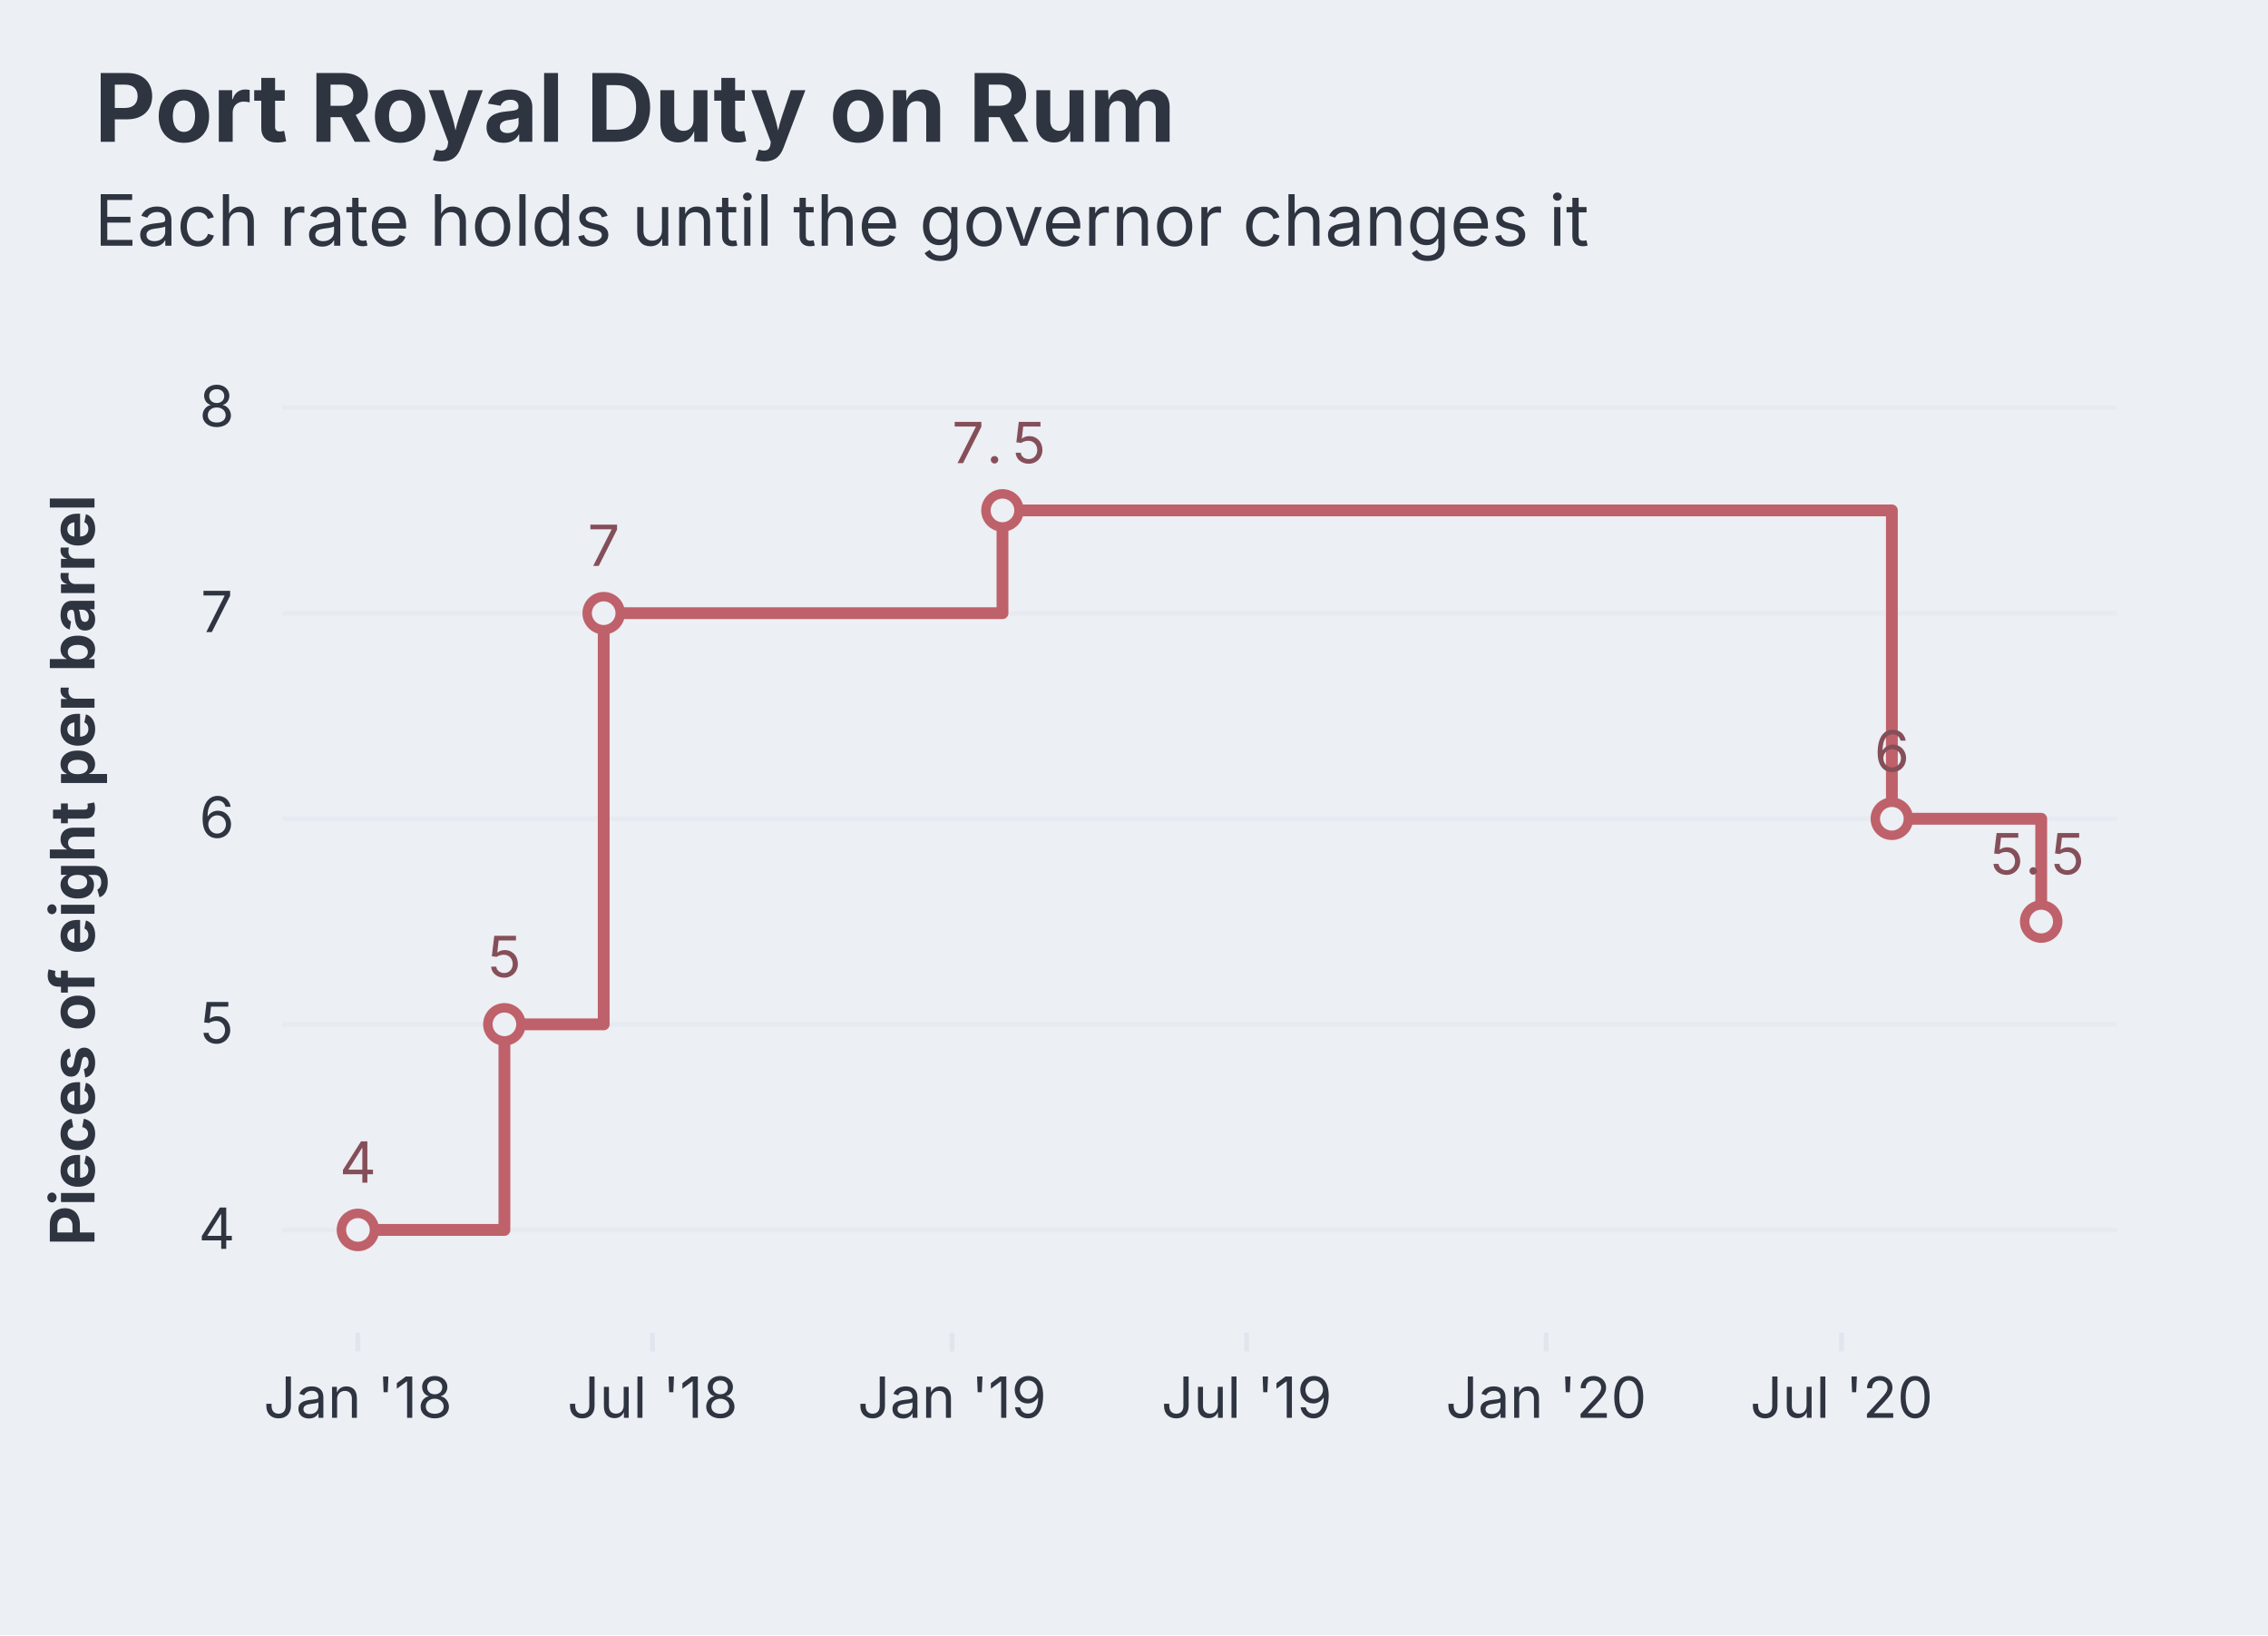
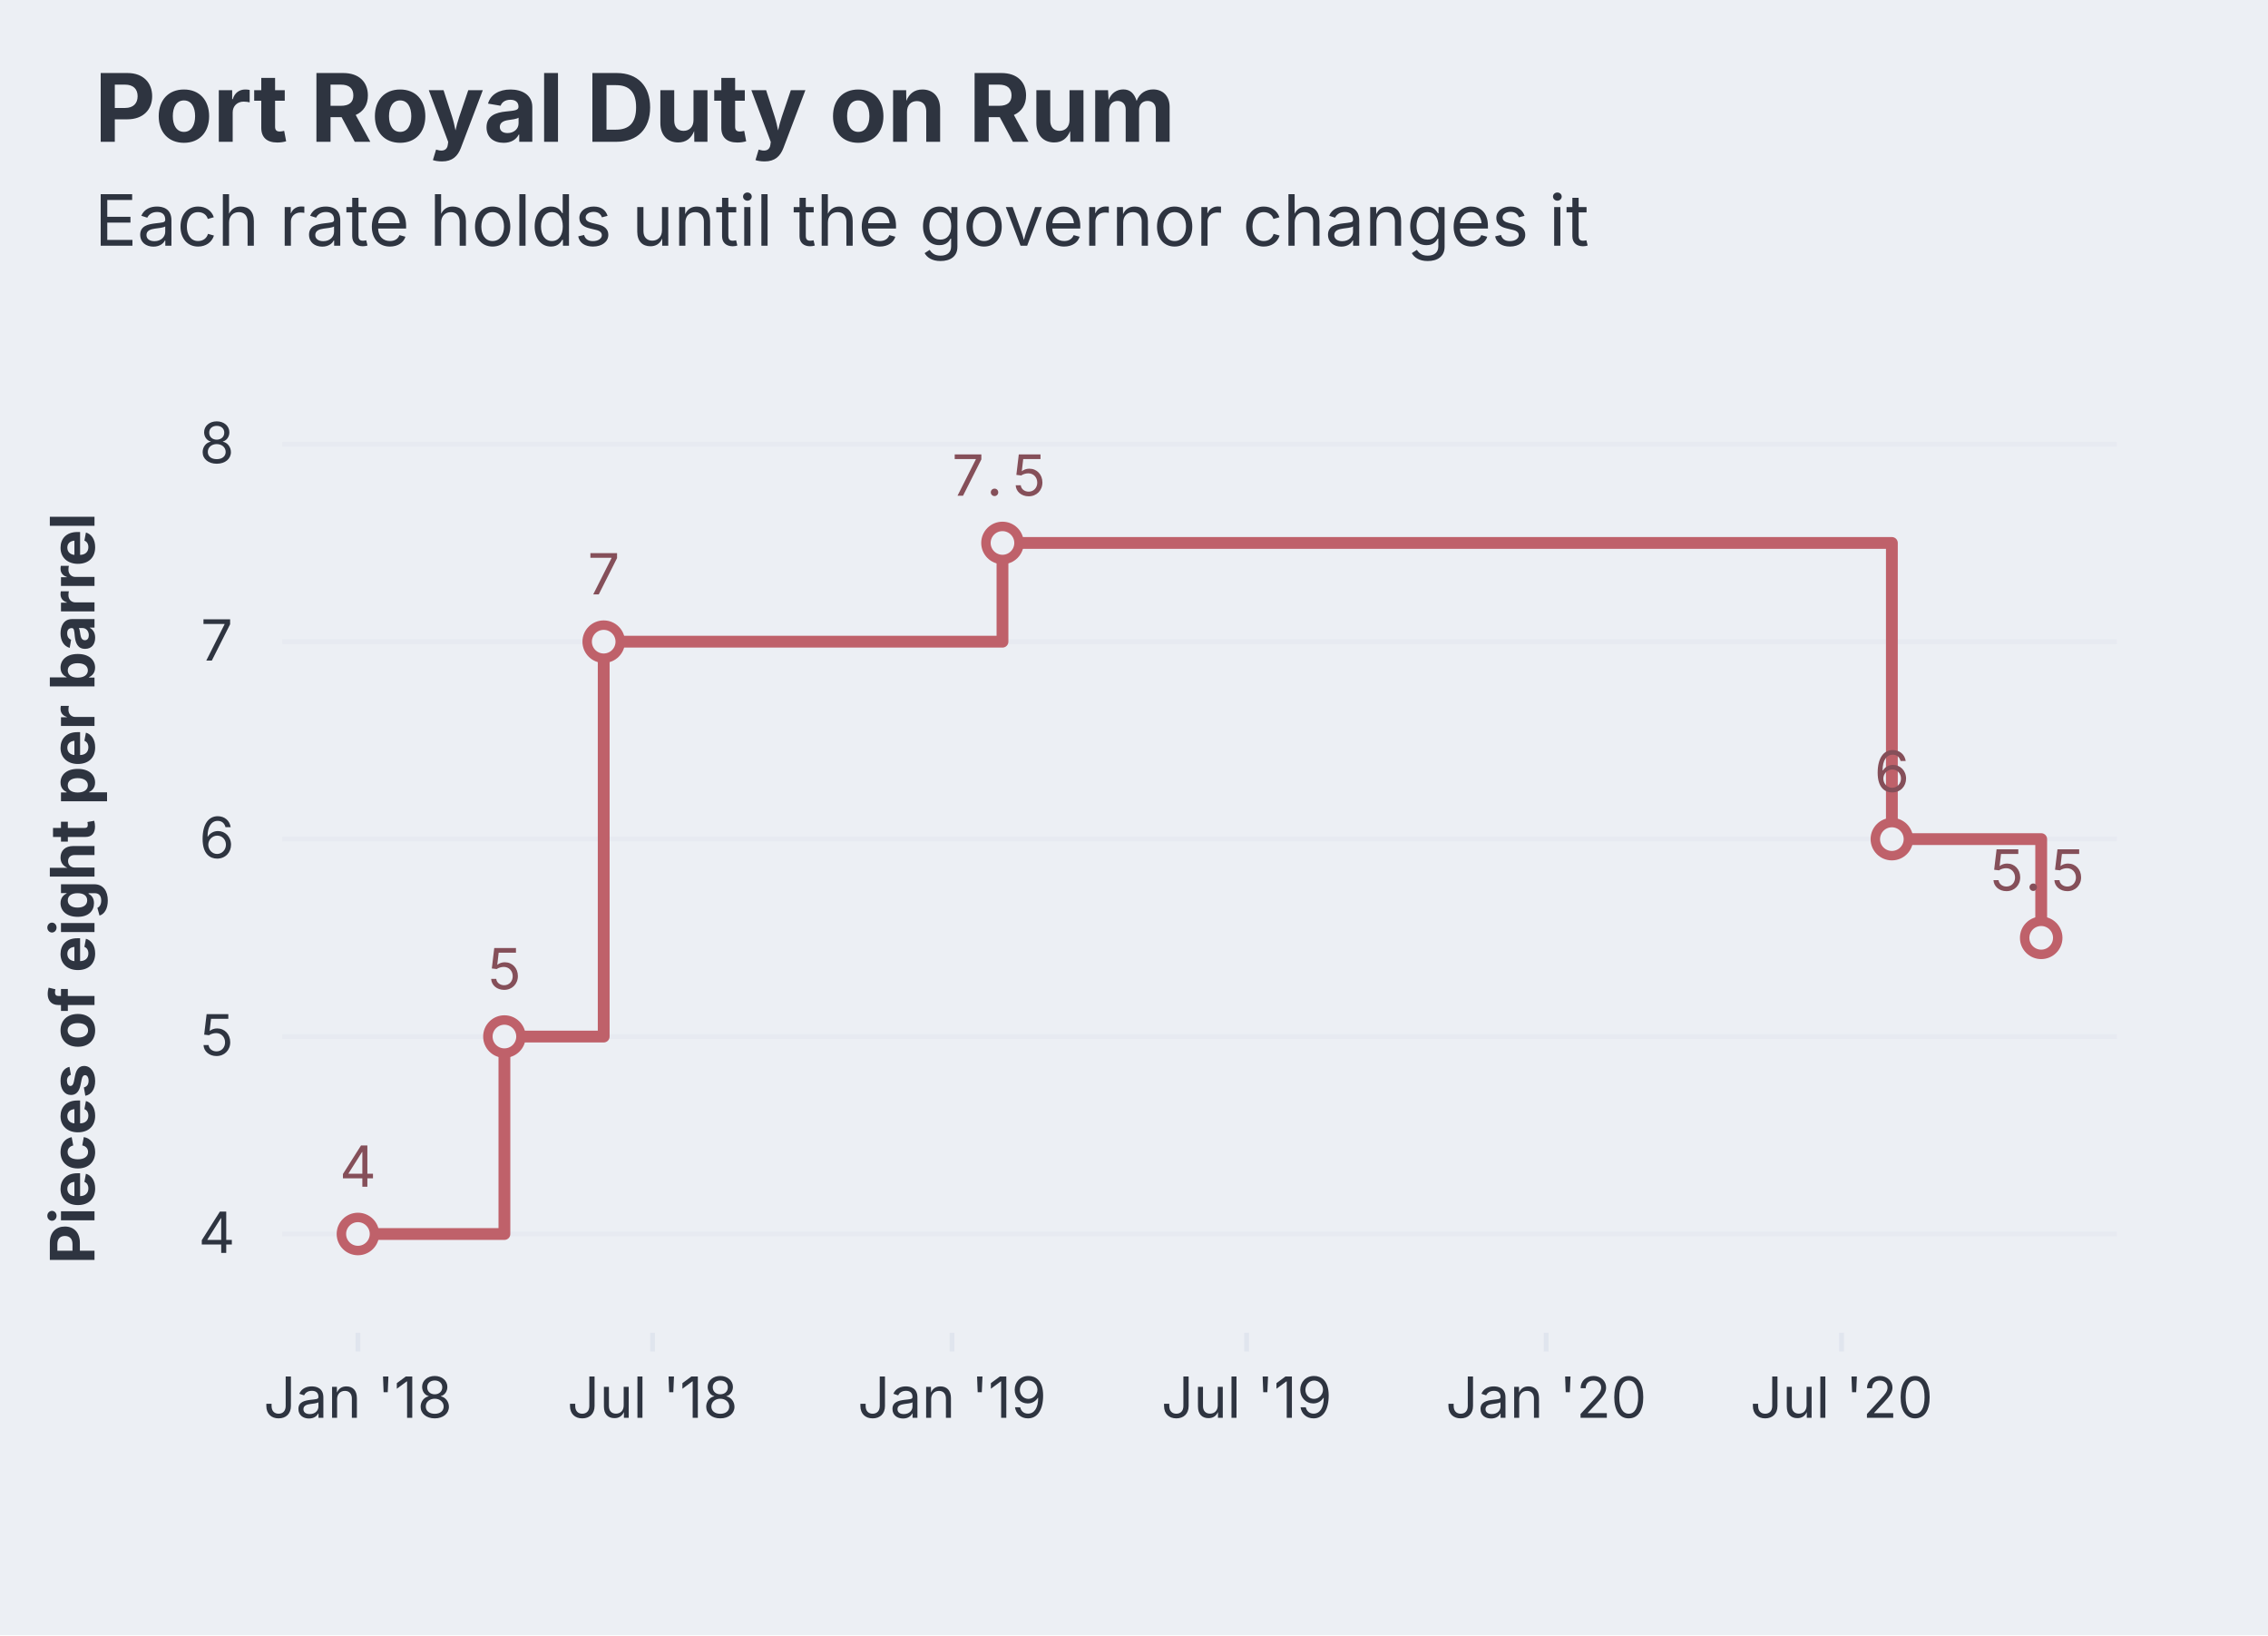
<svg xmlns="http://www.w3.org/2000/svg" aria-describedby="dgmo-desc-8d8b456b" role="img" aria-label="Port Royal Duty on Rum — Line diagram" width="480" height="346" viewBox="0 0 480 346" style="background: rgb(236, 239, 244); font-family: Inter, system-ui, Avenir, Helvetica, Arial, sans-serif;">
  <style>@media (hover:hover){svg:has(g.dgmo-series:hover) g.dgmo-series:not(:hover){opacity:0.4}}</style>
  <rect class="dgmo-canvas-bg" x="0" y="0" width="480" height="346" fill="#eceff4" />
  <text class="chart-title" x="20" y="30" text-anchor="start" fill="#2e3440" font-size="20" font-weight="bold" style="cursor: default;" data-line-number="1">Port Royal Duty on Rum</text>
  <g class="chart-frame-body" transform="translate(0,26)">
-     <line x1="59.752" x2="448" y1="234.25" y2="234.25" stroke="#d8dee9" stroke-opacity="0.25" />
-     <text class="dgmo-tick" x="45.876" y="238.25" text-anchor="middle" fill="#2e3440" font-size="12" font-family="Inter, system-ui, Avenir, Helvetica, Arial, sans-serif">
+     <line x1="59.752" x2="448" y1="235.111" y2="235.111" stroke="#d8dee9" stroke-opacity="0.25" />
+     <text class="dgmo-tick" x="45.876" y="239.111" text-anchor="middle" fill="#2e3440" font-size="12" font-family="Inter, system-ui, Avenir, Helvetica, Arial, sans-serif">
      <tspan x="45.88">4</tspan>
    </text>
-     <line x1="59.752" x2="448" y1="190.75" y2="190.75" stroke="#d8dee9" stroke-opacity="0.25" />
-     <text class="dgmo-tick" x="45.876" y="194.75" text-anchor="middle" fill="#2e3440" font-size="12" font-family="Inter, system-ui, Avenir, Helvetica, Arial, sans-serif">
+     <line x1="59.752" x2="448" y1="193.333" y2="193.333" stroke="#d8dee9" stroke-opacity="0.25" />
+     <text class="dgmo-tick" x="45.876" y="197.333" text-anchor="middle" fill="#2e3440" font-size="12" font-family="Inter, system-ui, Avenir, Helvetica, Arial, sans-serif">
      <tspan x="45.88">5</tspan>
    </text>
-     <line x1="59.752" x2="448" y1="147.25" y2="147.25" stroke="#d8dee9" stroke-opacity="0.25" />
-     <text class="dgmo-tick" x="45.876" y="151.25" text-anchor="middle" fill="#2e3440" font-size="12" font-family="Inter, system-ui, Avenir, Helvetica, Arial, sans-serif">
+     <line x1="59.752" x2="448" y1="151.556" y2="151.556" stroke="#d8dee9" stroke-opacity="0.25" />
+     <text class="dgmo-tick" x="45.876" y="155.556" text-anchor="middle" fill="#2e3440" font-size="12" font-family="Inter, system-ui, Avenir, Helvetica, Arial, sans-serif">
      <tspan x="45.88">6</tspan>
    </text>
-     <line x1="59.752" x2="448" y1="103.75" y2="103.75" stroke="#d8dee9" stroke-opacity="0.25" />
-     <text class="dgmo-tick" x="45.876" y="107.75" text-anchor="middle" fill="#2e3440" font-size="12" font-family="Inter, system-ui, Avenir, Helvetica, Arial, sans-serif">
+     <line x1="59.752" x2="448" y1="109.778" y2="109.778" stroke="#d8dee9" stroke-opacity="0.25" />
+     <text class="dgmo-tick" x="45.876" y="113.778" text-anchor="middle" fill="#2e3440" font-size="12" font-family="Inter, system-ui, Avenir, Helvetica, Arial, sans-serif">
      <tspan x="45.88">7</tspan>
    </text>
-     <line x1="59.752" x2="448" y1="60.25" y2="60.25" stroke="#d8dee9" stroke-opacity="0.25" />
-     <text class="dgmo-tick" x="45.876" y="64.25" text-anchor="middle" fill="#2e3440" font-size="12" font-family="Inter, system-ui, Avenir, Helvetica, Arial, sans-serif">
+     <line x1="59.752" x2="448" y1="68" y2="68" stroke="#d8dee9" stroke-opacity="0.25" />
+     <text class="dgmo-tick" x="45.876" y="72" text-anchor="middle" fill="#2e3440" font-size="12" font-family="Inter, system-ui, Avenir, Helvetica, Arial, sans-serif">
      <tspan x="45.88">8</tspan>
    </text>
    <line x1="75.752" x2="75.752" y1="256" y2="260" stroke="#d8dee9" stroke-opacity="0.6" />
    <text class="dgmo-tick" x="75.752" y="274" text-anchor="middle" fill="#2e3440" font-size="12" font-family="Inter, system-ui, Avenir, Helvetica, Arial, sans-serif">Jan '18</text>
    <line x1="138.103" x2="138.103" y1="256" y2="260" stroke="#d8dee9" stroke-opacity="0.6" />
    <text class="dgmo-tick" x="138.103" y="274" text-anchor="middle" fill="#2e3440" font-size="12" font-family="Inter, system-ui, Avenir, Helvetica, Arial, sans-serif">Jul '18</text>
    <line x1="201.487" x2="201.487" y1="256" y2="260" stroke="#d8dee9" stroke-opacity="0.6" />
    <text class="dgmo-tick" x="201.487" y="274" text-anchor="middle" fill="#2e3440" font-size="12" font-family="Inter, system-ui, Avenir, Helvetica, Arial, sans-serif">Jan '19</text>
    <line x1="263.837" x2="263.837" y1="256" y2="260" stroke="#d8dee9" stroke-opacity="0.6" />
    <text class="dgmo-tick" x="263.837" y="274" text-anchor="middle" fill="#2e3440" font-size="12" font-family="Inter, system-ui, Avenir, Helvetica, Arial, sans-serif">Jul '19</text>
    <line x1="327.221" x2="327.221" y1="256" y2="260" stroke="#d8dee9" stroke-opacity="0.6" />
    <text class="dgmo-tick" x="327.221" y="274" text-anchor="middle" fill="#2e3440" font-size="12" font-family="Inter, system-ui, Avenir, Helvetica, Arial, sans-serif">Jan '20</text>
    <line x1="389.745" x2="389.745" y1="256" y2="260" stroke="#d8dee9" stroke-opacity="0.6" />
    <text class="dgmo-tick" x="389.745" y="274" text-anchor="middle" fill="#2e3440" font-size="12" font-family="Inter, system-ui, Avenir, Helvetica, Arial, sans-serif">Jul '20</text>
-     <rect class="dgmo-plot-rect" x="59.752" y="60.25" width="388.248" height="195.75" fill="transparent" />
+     <rect class="dgmo-plot-rect" x="59.752" y="68" width="388.248" height="188" fill="transparent" />
    <g class="dgmo-series" data-series-index="0" data-series-name="" data-axis="left" data-color="#bf616a">
-       <path class="dgmo-series-line" d="M75.752,234.25L106.755,234.25L106.755,190.75L127.768,190.75L127.768,103.75L212.165,103.75L212.165,82L400.395,82L400.395,147.25L432,147.25L432,169" fill="none" stroke="#bf616a" stroke-width="2.5" stroke-linejoin="round" stroke-linecap="round" />
-       <path class="dgmo-series-hit" d="M75.752,234.25L106.755,234.25L106.755,190.75L127.768,190.75L127.768,103.75L212.165,103.75L212.165,82L400.395,82L400.395,147.25L432,147.25L432,169" fill="none" stroke="transparent" stroke-width="16" stroke-linejoin="round" stroke-linecap="round" />
-       <circle class="dgmo-pt" data-series-index="0" data-series-name="" data-color="#bf616a" data-x-index="0" data-x-label="1718-01" data-value="4" data-line-number="6" cx="75.752" cy="234.25" r="3.5" fill="#eceff4" stroke="#bf616a" stroke-width="2" />
-       <circle class="dgmo-pt" data-series-index="0" data-series-name="" data-color="#bf616a" data-x-index="1" data-x-label="1718-04" data-value="5" data-line-number="7" cx="106.755" cy="190.75" r="3.5" fill="#eceff4" stroke="#bf616a" stroke-width="2" />
-       <circle class="dgmo-pt" data-series-index="0" data-series-name="" data-color="#bf616a" data-x-index="2" data-x-label="1718-06" data-value="7" data-line-number="8" cx="127.768" cy="103.75" r="3.5" fill="#eceff4" stroke="#bf616a" stroke-width="2" />
-       <circle class="dgmo-pt" data-series-index="0" data-series-name="" data-color="#bf616a" data-x-index="3" data-x-label="1719-02" data-value="7.5" data-line-number="9" cx="212.165" cy="82" r="3.5" fill="#eceff4" stroke="#bf616a" stroke-width="2" />
-       <circle class="dgmo-pt" data-series-index="0" data-series-name="" data-color="#bf616a" data-x-index="4" data-x-label="1720-08" data-value="6" data-line-number="10" cx="400.395" cy="147.25" r="3.5" fill="#eceff4" stroke="#bf616a" stroke-width="2" />
-       <circle class="dgmo-pt" data-series-index="0" data-series-name="" data-color="#bf616a" data-x-index="5" data-x-label="1720-11" data-value="5.5" data-line-number="11" cx="432" cy="169" r="3.5" fill="#eceff4" stroke="#bf616a" stroke-width="2" />
+       <path class="dgmo-series-line" d="M75.752,235.111L106.755,235.111L106.755,193.333L127.768,193.333L127.768,109.778L212.165,109.778L212.165,88.889L400.395,88.889L400.395,151.556L432,151.556L432,172.444" fill="none" stroke="#bf616a" stroke-width="2.5" stroke-linejoin="round" stroke-linecap="round" />
+       <path class="dgmo-series-hit" d="M75.752,235.111L106.755,235.111L106.755,193.333L127.768,193.333L127.768,109.778L212.165,109.778L212.165,88.889L400.395,88.889L400.395,151.556L432,151.556L432,172.444" fill="none" stroke="transparent" stroke-width="16" stroke-linejoin="round" stroke-linecap="round" />
+       <circle class="dgmo-pt" data-series-index="0" data-series-name="" data-color="#bf616a" data-x-index="0" data-x-label="1718-01" data-value="4" data-line-number="6" cx="75.752" cy="235.111" r="3.5" fill="#eceff4" stroke="#bf616a" stroke-width="2" />
+       <circle class="dgmo-pt" data-series-index="0" data-series-name="" data-color="#bf616a" data-x-index="1" data-x-label="1718-04" data-value="5" data-line-number="7" cx="106.755" cy="193.333" r="3.5" fill="#eceff4" stroke="#bf616a" stroke-width="2" />
+       <circle class="dgmo-pt" data-series-index="0" data-series-name="" data-color="#bf616a" data-x-index="2" data-x-label="1718-06" data-value="7" data-line-number="8" cx="127.768" cy="109.778" r="3.5" fill="#eceff4" stroke="#bf616a" stroke-width="2" />
+       <circle class="dgmo-pt" data-series-index="0" data-series-name="" data-color="#bf616a" data-x-index="3" data-x-label="1719-02" data-value="7.5" data-line-number="9" cx="212.165" cy="88.889" r="3.5" fill="#eceff4" stroke="#bf616a" stroke-width="2" />
+       <circle class="dgmo-pt" data-series-index="0" data-series-name="" data-color="#bf616a" data-x-index="4" data-x-label="1720-08" data-value="6" data-line-number="10" cx="400.395" cy="151.556" r="3.5" fill="#eceff4" stroke="#bf616a" stroke-width="2" />
+       <circle class="dgmo-pt" data-series-index="0" data-series-name="" data-color="#bf616a" data-x-index="5" data-x-label="1720-11" data-value="5.5" data-line-number="11" cx="432" cy="172.444" r="3.5" fill="#eceff4" stroke="#bf616a" stroke-width="2" />
    </g>
-     <text x="75.752" y="224.25" text-anchor="middle" fill="#854f59" font-size="12" font-family="Inter, system-ui, Avenir, Helvetica, Arial, sans-serif">
+     <text x="75.752" y="225.111" text-anchor="middle" fill="#854f59" font-size="12" font-family="Inter, system-ui, Avenir, Helvetica, Arial, sans-serif">
      <tspan x="75.75">4</tspan>
    </text>
-     <text x="106.755" y="180.75" text-anchor="middle" fill="#854f59" font-size="12" font-family="Inter, system-ui, Avenir, Helvetica, Arial, sans-serif">
+     <text x="106.755" y="183.333" text-anchor="middle" fill="#854f59" font-size="12" font-family="Inter, system-ui, Avenir, Helvetica, Arial, sans-serif">
      <tspan x="106.76">5</tspan>
    </text>
-     <text x="127.768" y="93.75" text-anchor="middle" fill="#854f59" font-size="12" font-family="Inter, system-ui, Avenir, Helvetica, Arial, sans-serif">
+     <text x="127.768" y="99.778" text-anchor="middle" fill="#854f59" font-size="12" font-family="Inter, system-ui, Avenir, Helvetica, Arial, sans-serif">
      <tspan x="127.77">7</tspan>
    </text>
-     <text x="212.165" y="72" text-anchor="middle" fill="#854f59" font-size="12" font-family="Inter, system-ui, Avenir, Helvetica, Arial, sans-serif">
+     <text x="212.165" y="78.889" text-anchor="middle" fill="#854f59" font-size="12" font-family="Inter, system-ui, Avenir, Helvetica, Arial, sans-serif">
      <tspan x="206.56">7</tspan>
      <tspan x="212.17">.</tspan>
      <tspan x="217.77">5</tspan>
    </text>
-     <text x="400.395" y="137.25" text-anchor="middle" fill="#854f59" font-size="12" font-family="Inter, system-ui, Avenir, Helvetica, Arial, sans-serif">
+     <text x="400.395" y="141.556" text-anchor="middle" fill="#854f59" font-size="12" font-family="Inter, system-ui, Avenir, Helvetica, Arial, sans-serif">
      <tspan x="400.39">6</tspan>
    </text>
-     <text x="432" y="159" text-anchor="middle" fill="#854f59" font-size="12" font-family="Inter, system-ui, Avenir, Helvetica, Arial, sans-serif">
+     <text x="432" y="162.444" text-anchor="middle" fill="#854f59" font-size="12" font-family="Inter, system-ui, Avenir, Helvetica, Arial, sans-serif">
      <tspan x="426.4">5</tspan>
      <tspan x="432">.</tspan>
      <tspan x="437.6">5</tspan>
    </text>
-     <text transform="translate(20,158.125) rotate(-90)" text-anchor="middle" fill="#2e3440" font-size="13" font-family="Inter, system-ui, Avenir, Helvetica, Arial, sans-serif" font-weight="bold">Pieces of eight per barrel</text>
+     <text transform="translate(20,162) rotate(-90)" text-anchor="middle" fill="#2e3440" font-size="13" font-family="Inter, system-ui, Avenir, Helvetica, Arial, sans-serif" font-weight="bold">Pieces of eight per barrel</text>
  </g>
  <text class="chart-subtitle" x="20" y="52" text-anchor="start" fill="#2e3440" font-size="15" font-family="Inter, system-ui, Avenir, Helvetica, Arial, sans-serif" data-line-number="2">Each rate holds until the governor changes it</text>
</svg>
